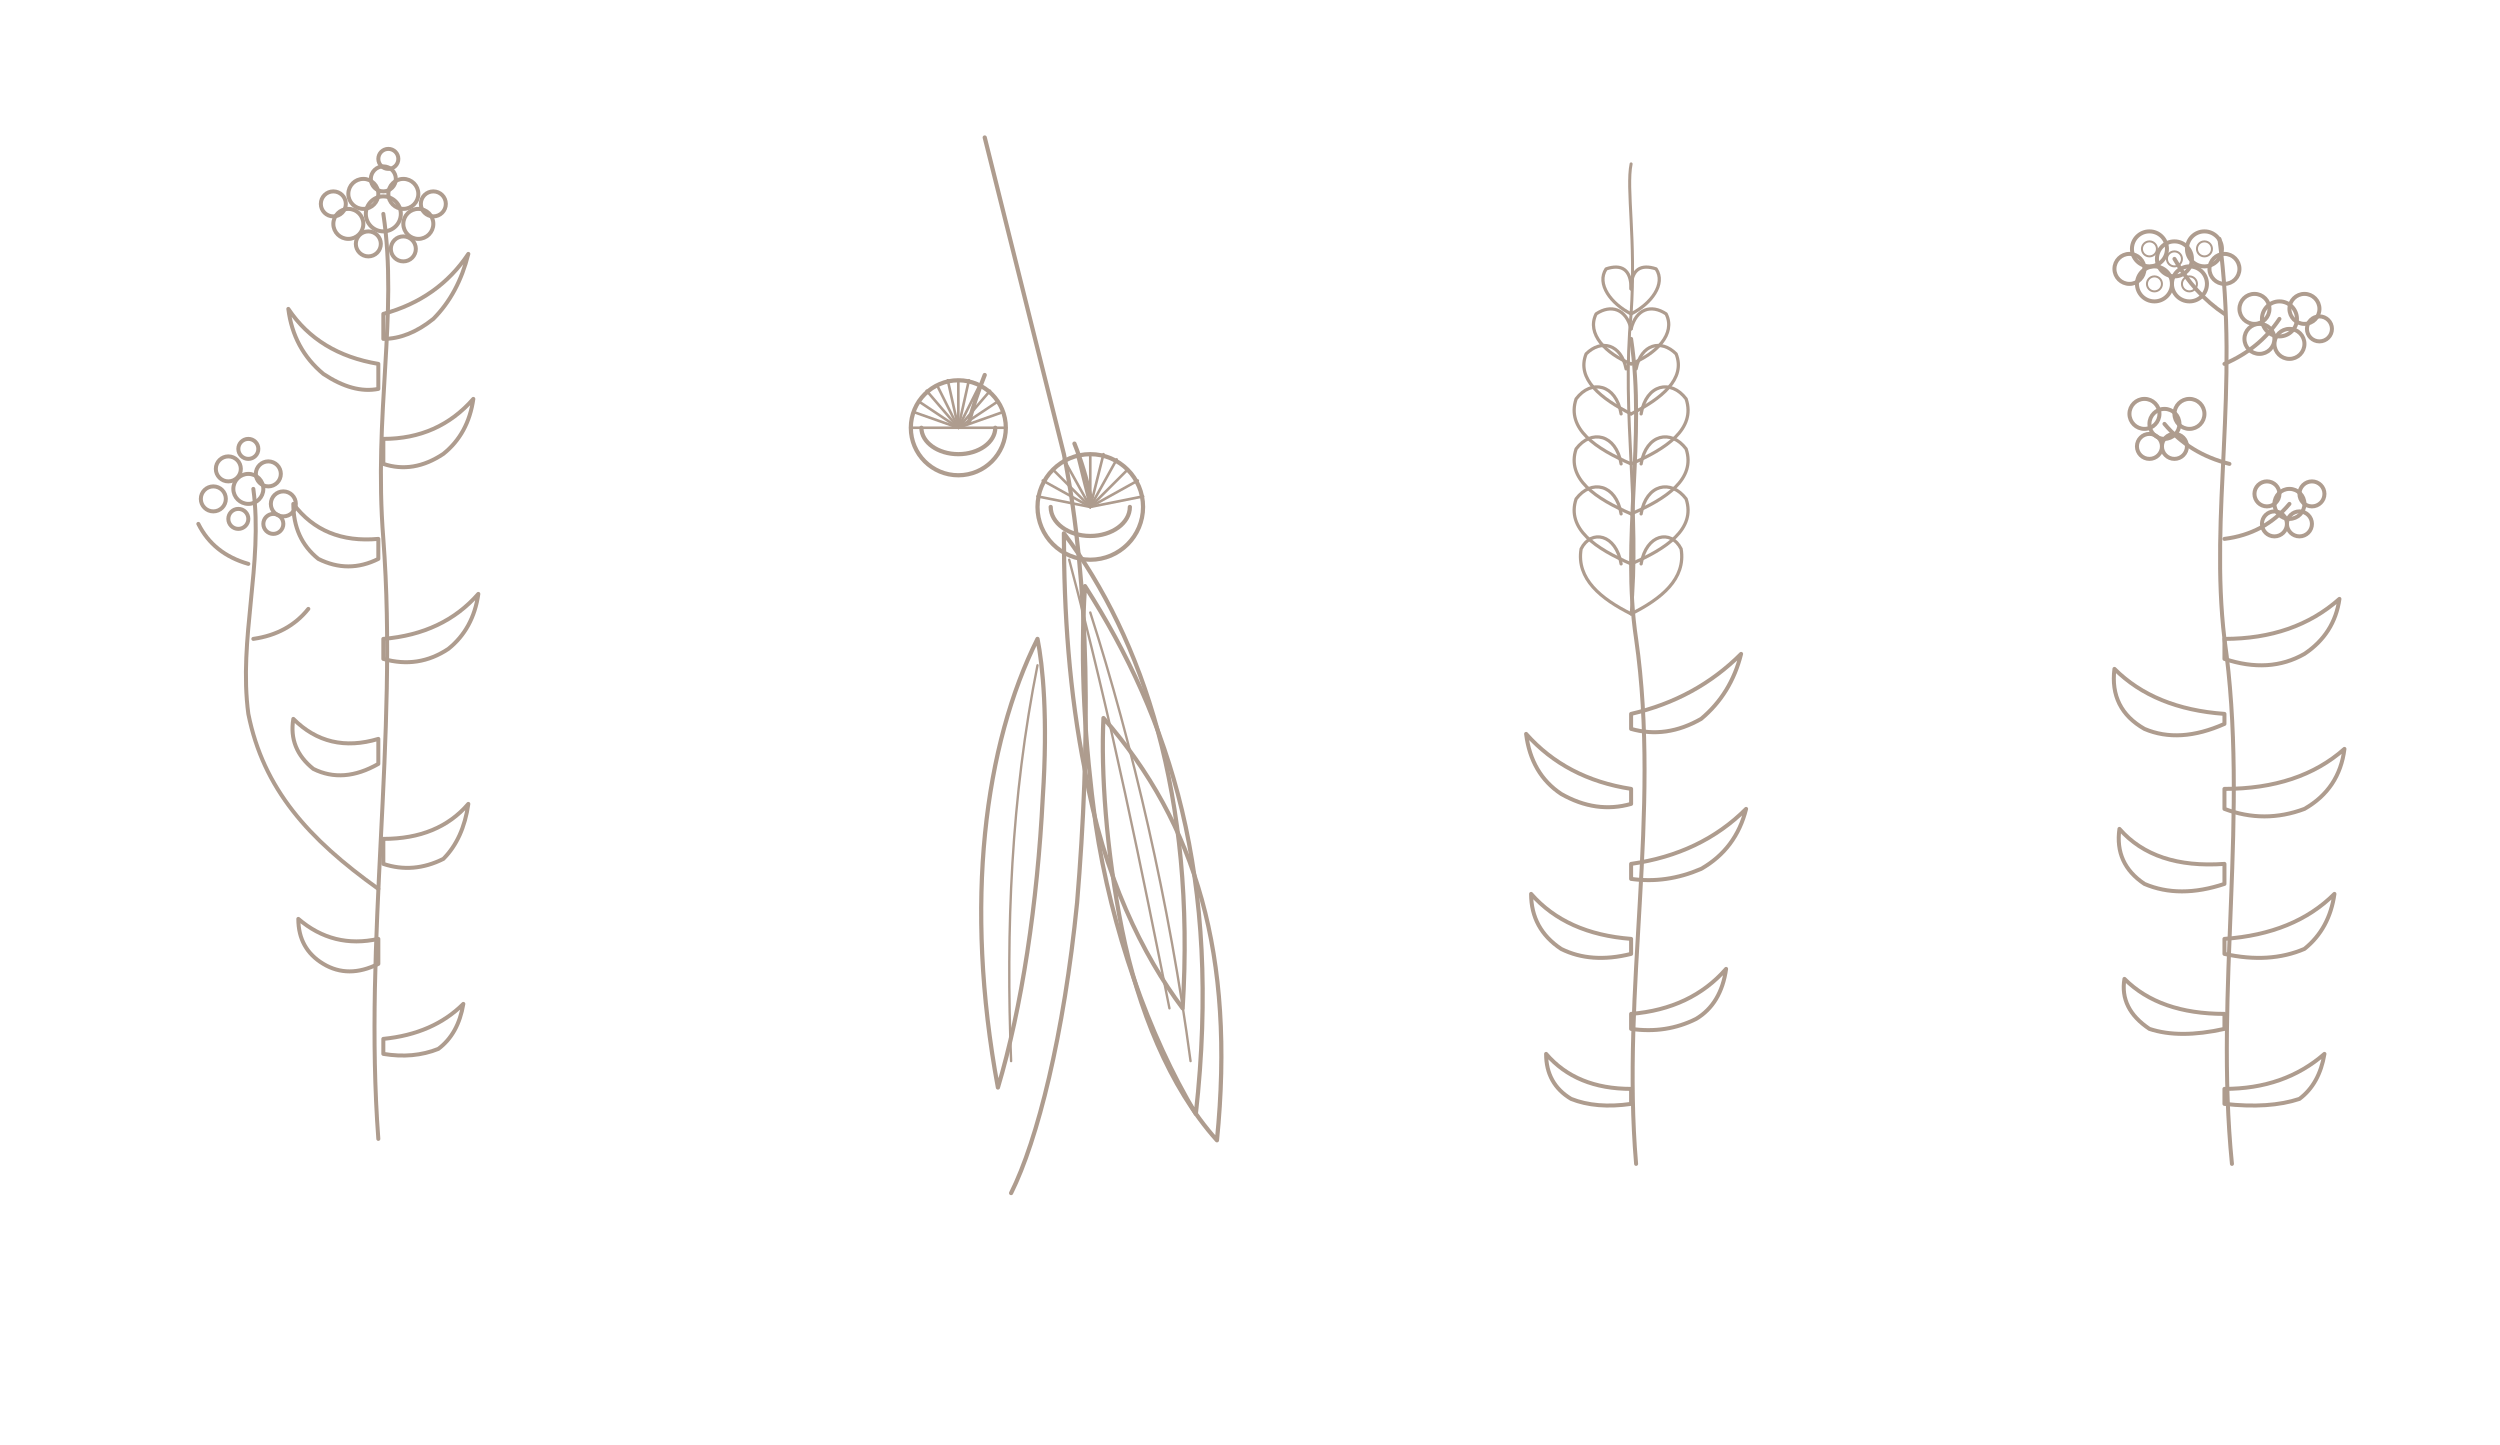
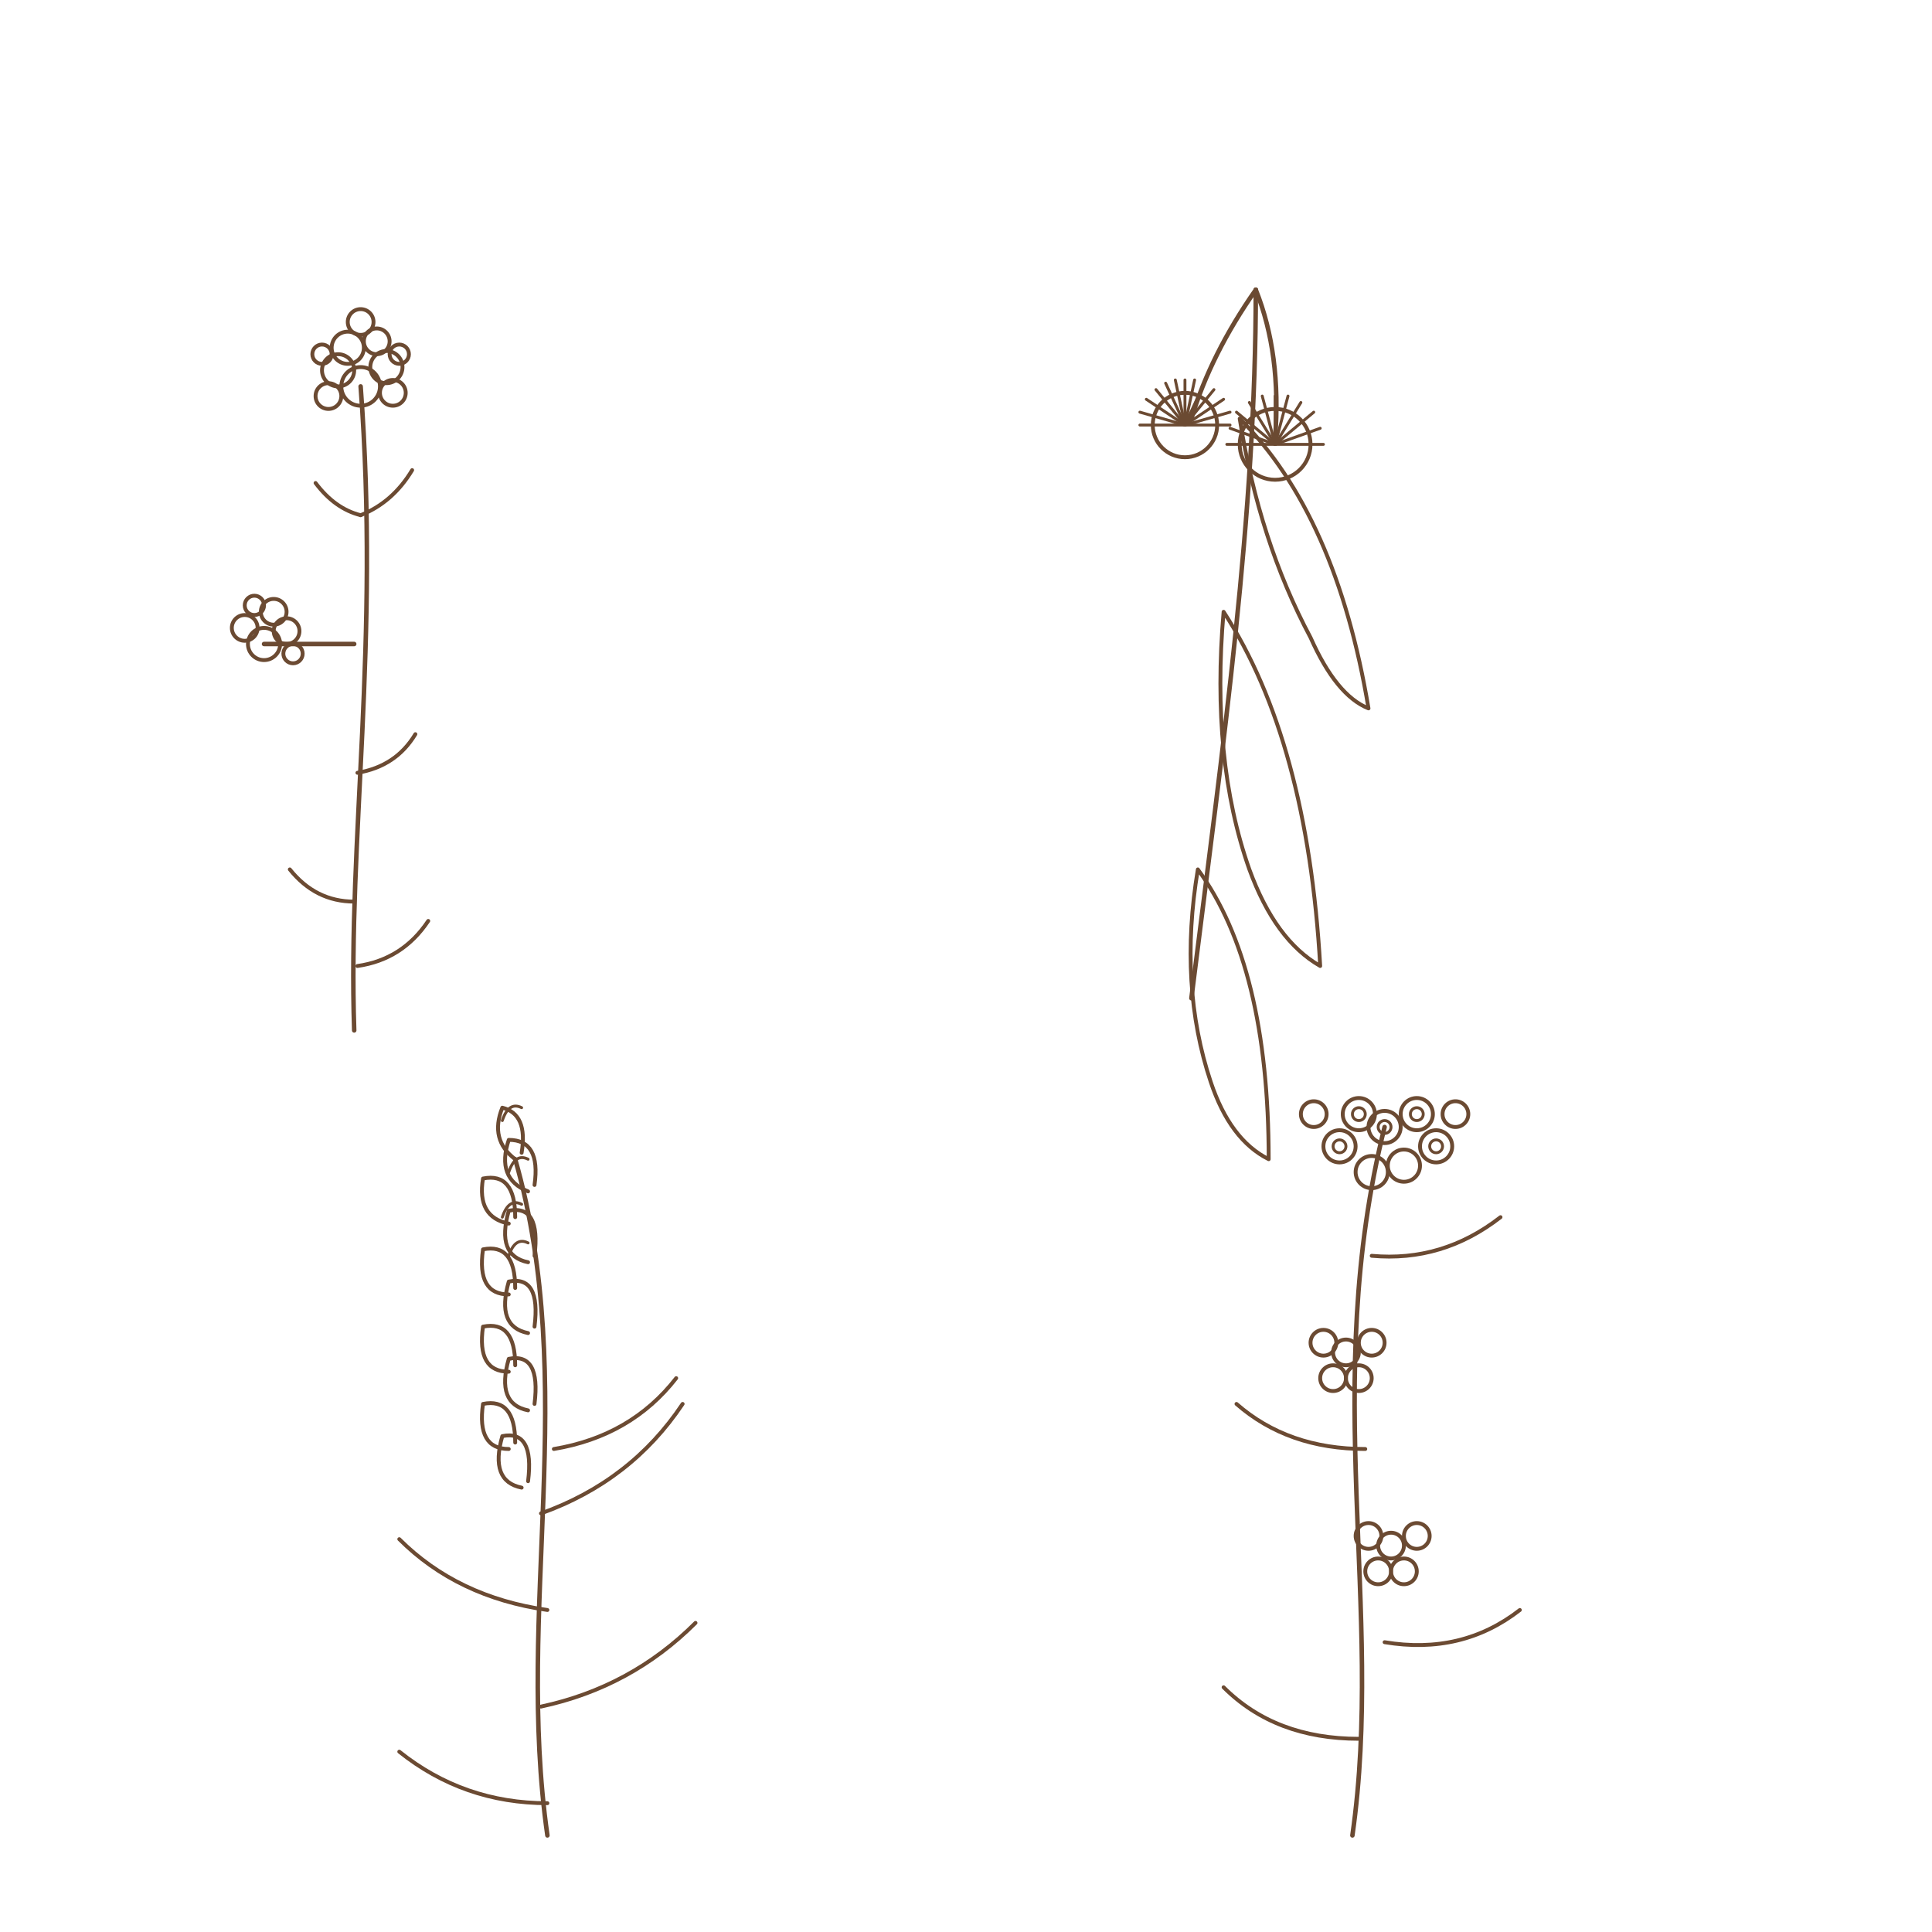
- <svg xmlns="http://www.w3.org/2000/svg" width="900" height="520" viewBox="0 0 900 520">
-   <g opacity="0.55" fill="none" stroke="#6b4a32" stroke-width="1.6" stroke-linecap="round" stroke-linejoin="round">
-     <g transform="translate(30,50) scale(0.9)">
-       <path d="M118 400 C 112 320, 126 240, 120 160 C 116 110, 126 70, 120 30" />
-       <path d="M118 300 C 90 280, 72 260, 66 230 C 62 200, 72 170, 68 140" />
-       <circle cx="120" cy="30" r="7" />
-       <circle cx="112" cy="22" r="6" />
-       <circle cx="128" cy="22" r="6" />
-       <circle cx="106" cy="34" r="6" />
-       <circle cx="134" cy="34" r="6" />
-       <circle cx="120" cy="16" r="5" />
-       <circle cx="114" cy="42" r="5" />
-       <circle cx="128" cy="44" r="5" />
-       <circle cx="100" cy="26" r="5" />
-       <circle cx="140" cy="26" r="5" />
-       <circle cx="122" cy="8" r="4" />
-       <circle cx="66" cy="140" r="6" />
-       <circle cx="58" cy="132" r="5" />
-       <circle cx="74" cy="134" r="5" />
-       <circle cx="52" cy="144" r="5" />
-       <circle cx="80" cy="146" r="5" />
-       <circle cx="66" cy="124" r="4" />
-       <circle cx="62" cy="152" r="4" />
-       <circle cx="76" cy="154" r="4" />
-       <path d="M120 70 q22 -6 34 -24 q-4 16 -14 26 q-10 8 -20 8 z" />
-       <path d="M118 90 q-24 -4 -36 -22 q2 16 14 26 q12 8 22 6 z" />
-       <path d="M120 120 q22 0 36 -16 q-2 14 -12 22 q-12 8 -24 4 z" />
-       <path d="M118 160 q-22 2 -34 -14 q0 14 10 22 q12 6 24 0 z" />
-       <path d="M120 200 q24 -2 38 -18 q-2 14 -12 22 q-12 8 -26 4 z" />
-       <path d="M118 240 q-20 6 -34 -8 q-2 12 8 20 q12 6 26 -2 z" />
-       <path d="M120 280 q22 0 34 -14 q-2 14 -10 22 q-12 6 -24 2 z" />
-       <path d="M118 320 q-18 4 -32 -8 q0 12 10 18 q10 6 22 0 z" />
-       <path d="M120 360 q20 -2 32 -14 q-2 12 -10 18 q-10 4 -22 2 z" />
-       <path d="M66 170 q-14 -4 -20 -16" />
-       <path d="M68 200 q14 -2 22 -12" />
+ <svg xmlns="http://www.w3.org/2000/svg" width="600" height="600" viewBox="0 0 600 600">
+   <defs>
+     <style>
+       .stem { fill: none; stroke: #6b4a32; stroke-width: 1.4; stroke-linecap: round; stroke-linejoin: round; }
+       .leaf { fill: none; stroke: #6b4a32; stroke-width: 1.2; stroke-linecap: round; stroke-linejoin: round; }
+       .bloom { fill: none; stroke: #6b4a32; stroke-width: 1.2; stroke-linecap: round; stroke-linejoin: round; }
+       .fine { fill: none; stroke: #6b4a32; stroke-width: 0.9; stroke-linecap: round; stroke-linejoin: round; }
+     </style>
+   </defs>
+   <g transform="translate(90,80)">
+     <path class="stem" d="M20 240 C 18 180, 28 120, 22 40" />
+     <g transform="translate(22,40)">
+       <circle class="bloom" cx="0" cy="0" r="6" />
+       <circle class="bloom" cx="8" cy="-6" r="5" />
+       <circle class="bloom" cx="-7" cy="-5" r="5" />
+       <circle class="bloom" cx="-4" cy="-12" r="5" />
+       <circle class="bloom" cx="5" cy="-14" r="4" />
+       <circle class="bloom" cx="10" cy="2" r="4" />
+       <circle class="bloom" cx="-10" cy="3" r="4" />
+       <circle class="bloom" cx="0" cy="-20" r="4" />
+       <circle class="bloom" cx="-12" cy="-10" r="3" />
+       <circle class="bloom" cx="12" cy="-10" r="3" />
    </g>
-     <g transform="translate(250,40) scale(0.95)">
-       <path d="M110 10 C 120 50, 130 90, 140 130 C 150 180, 150 240, 145 300 C 140 350, 130 390, 120 410" />
-       <g transform="translate(100,120)">
-         <path d="M10 -20 q-4 10 -6 18" />
-         <path d="M-14 0 a14 10 0 1 0 28 0" />
-         <circle cx="0" cy="0" r="18" />
-         <g stroke-width="1">
-           <line x1="0" y1="0" x2="0" y2="-18" />
-           <line x1="0" y1="0" x2="4" y2="-18" />
-           <line x1="0" y1="0" x2="-4" y2="-18" />
-           <line x1="0" y1="0" x2="8" y2="-16" />
-           <line x1="0" y1="0" x2="-8" y2="-16" />
-           <line x1="0" y1="0" x2="12" y2="-14" />
-           <line x1="0" y1="0" x2="-12" y2="-14" />
-           <line x1="0" y1="0" x2="15" y2="-10" />
-           <line x1="0" y1="0" x2="-15" y2="-10" />
-           <line x1="0" y1="0" x2="17" y2="-6" />
-           <line x1="0" y1="0" x2="-17" y2="-6" />
-           <line x1="0" y1="0" x2="18" y2="0" />
-           <line x1="0" y1="0" x2="-18" y2="0" />
+     <g transform="translate(-8,120)">
+       <circle class="bloom" cx="0" cy="0" r="5" />
+       <circle class="bloom" cx="7" cy="-4" r="4" />
+       <circle class="bloom" cx="-6" cy="-5" r="4" />
+       <circle class="bloom" cx="3" cy="-10" r="4" />
+       <circle class="bloom" cx="-3" cy="-12" r="3" />
+       <circle class="bloom" cx="9" cy="3" r="3" />
+     </g>
+     <path class="stem" d="M20 120 q-14 0 -28 0" />
+     <path class="leaf" d="M22 80 q10 -4 16 -14" />
+     <path class="leaf" d="M22 80 q-8 -2 -14 -10" />
+     <path class="leaf" d="M21 160 q12 -2 18 -12" />
+     <path class="leaf" d="M20 200 q-12 0 -20 -10" />
+     <path class="leaf" d="M21 220 q14 -2 22 -14" />
+   </g>
+   <g transform="translate(330,70)">
+     <path class="stem" d="M60 20 C 60 90, 50 160, 40 240" />
+     <g transform="translate(60,20)">
+       <path class="stem" d="M0 0 q-14 20 -20 40" />
+       <path class="stem" d="M0 0 q8 20 6 46" />
+       <g transform="translate(-22,42)">
+         <circle class="bloom" cx="0" cy="0" r="10" />
+         <g class="fine">
+           <line x1="0" y1="0" x2="0" y2="-14" />
+           <line x1="0" y1="0" x2="3" y2="-14" />
+           <line x1="0" y1="0" x2="-3" y2="-14" />
+           <line x1="0" y1="0" x2="6" y2="-13" />
+           <line x1="0" y1="0" x2="-6" y2="-13" />
+           <line x1="0" y1="0" x2="9" y2="-11" />
+           <line x1="0" y1="0" x2="-9" y2="-11" />
+           <line x1="0" y1="0" x2="12" y2="-8" />
+           <line x1="0" y1="0" x2="-12" y2="-8" />
+           <line x1="0" y1="0" x2="14" y2="-4" />
+           <line x1="0" y1="0" x2="-14" y2="-4" />
+           <line x1="0" y1="0" x2="14" y2="0" />
+           <line x1="0" y1="0" x2="-14" y2="0" />
        </g>
      </g>
-       <g transform="translate(150,150)">
-         <path d="M-6 -24 q4 10 6 20" />
-         <path d="M-15 0 a15 11 0 1 0 30 0" />
-         <circle cx="0" cy="0" r="20" />
-         <g stroke-width="1">
-           <line x1="0" y1="0" x2="0" y2="-20" />
-           <line x1="0" y1="0" x2="5" y2="-20" />
-           <line x1="0" y1="0" x2="-5" y2="-20" />
-           <line x1="0" y1="0" x2="10" y2="-18" />
-           <line x1="0" y1="0" x2="-10" y2="-18" />
-           <line x1="0" y1="0" x2="14" y2="-14" />
-           <line x1="0" y1="0" x2="-14" y2="-14" />
-           <line x1="0" y1="0" x2="18" y2="-10" />
-           <line x1="0" y1="0" x2="-18" y2="-10" />
-           <line x1="0" y1="0" x2="20" y2="-4" />
-           <line x1="0" y1="0" x2="-20" y2="-4" />
+       <g transform="translate(6,48)">
+         <circle class="bloom" cx="0" cy="0" r="11" />
+         <g class="fine">
+           <line x1="0" y1="0" x2="0" y2="-15" />
+           <line x1="0" y1="0" x2="4" y2="-15" />
+           <line x1="0" y1="0" x2="-4" y2="-15" />
+           <line x1="0" y1="0" x2="8" y2="-13" />
+           <line x1="0" y1="0" x2="-8" y2="-13" />
+           <line x1="0" y1="0" x2="12" y2="-10" />
+           <line x1="0" y1="0" x2="-12" y2="-10" />
+           <line x1="0" y1="0" x2="14" y2="-5" />
+           <line x1="0" y1="0" x2="-14" y2="-5" />
+           <line x1="0" y1="0" x2="15" y2="0" />
+           <line x1="0" y1="0" x2="-15" y2="0" />
        </g>
      </g>
-       <path d="M140 160 C 170 200, 190 260, 185 340 C 170 320, 155 290, 148 250 C 142 220, 140 190, 140 160 z" />
-       <path d="M148 180 C 180 230, 200 290, 190 380 C 172 350, 158 310, 152 270 C 148 240, 146 210, 148 180 z" />
-       <path d="M130 200 C 110 240, 102 300, 115 370 C 124 340, 130 300, 132 260 C 134 230, 132 210, 130 200 z" />
-       <path d="M155 230 C 190 270, 205 320, 198 390 C 180 370, 168 340, 162 310 C 156 280, 154 250, 155 230 z" />
-       <path d="M142 170 C 158 230, 170 290, 180 340" stroke-width="0.9" />
-       <path d="M150 190 C 166 240, 180 300, 188 360" stroke-width="0.9" />
-       <path d="M130 210 C 120 260, 118 310, 120 360" stroke-width="0.9" />
    </g>
-     <g transform="translate(490,50) scale(0.9)">
-       <path d="M110 410 C 104 340, 120 270, 110 200 C 104 160, 114 120, 108 80" />
-       <path d="M108 190 C 112 150, 104 110, 108 70 C 110 40, 106 20, 108 10" stroke-width="1.2" />
-       <g stroke-width="1.3">
-         <path d="M108 190 C 96 184, 86 176, 88 164 C 92 156, 102 158, 104 170" />
-         <path d="M108 190 C 120 184, 130 176, 128 164 C 124 156, 114 158, 112 170" />
-         <path d="M108 170 C 94 164, 82 156, 86 144 C 92 136, 102 138, 104 150" />
-         <path d="M108 170 C 122 164, 134 156, 130 144 C 124 136, 114 138, 112 150" />
-         <path d="M108 150 C 94 144, 82 136, 86 124 C 92 116, 102 118, 104 130" />
-         <path d="M108 150 C 122 144, 134 136, 130 124 C 124 116, 114 118, 112 130" />
-         <path d="M108 130 C 94 124, 82 116, 86 104 C 92 96, 102 98, 104 110" />
-         <path d="M108 130 C 122 124, 134 116, 130 104 C 124 96, 114 98, 112 110" />
-         <path d="M108 110 C 96 104, 86 96, 90 86 C 96 80, 104 82, 106 92" />
-         <path d="M108 110 C 120 104, 130 96, 126 86 C 120 80, 112 82, 110 92" />
-         <path d="M108 90 C 98 86, 90 78, 94 70 C 100 66, 106 68, 108 76" />
-         <path d="M108 90 C 118 86, 126 78, 122 70 C 116 66, 110 68, 108 76" />
-         <path d="M108 70 C 100 66, 94 58, 98 52 C 104 50, 108 52, 108 60" />
-         <path d="M108 70 C 116 66, 122 58, 118 52 C 112 50, 108 52, 108 60" />
+     <path class="leaf" d="M55 60 q30 30 40 90 q-10 -4 -18 -22 q-16 -30 -22 -68 z" />
+     <path class="leaf" d="M50 120 q26 40 30 110 q-14 -8 -22 -30 q-12 -34 -8 -80 z" />
+     <path class="leaf" d="M42 200 q22 30 22 90 q-12 -6 -18 -24 q-10 -30 -4 -66 z" />
+   </g>
+   <g transform="translate(90,330)">
+     <path class="stem" d="M80 240 C 70 170, 90 100, 70 30" />
+     <g transform="translate(70,30)">
+       <g class="bloom">
+         <path d="M0 0 q-8 -6 -4 -16 q8 2 6 14" />
+         <path d="M4 10 q-10 -4 -6 -16 q10 0 8 14" />
+         <path d="M-2 20 q-10 -2 -8 -14 q10 -2 10 12" />
+         <path d="M4 32 q-10 -2 -6 -16 q10 -2 8 14" />
+         <path d="M-2 42 q-10 0 -8 -14 q10 -2 10 12" />
+         <path d="M4 54 q-10 -2 -6 -16 q10 -2 8 14" />
+         <path d="M-2 66 q-10 0 -8 -14 q10 -2 10 12" />
+         <path d="M4 78 q-10 -2 -6 -16 q10 -2 8 14" />
+         <path d="M-2 90 q-10 0 -8 -14 q10 -2 10 12" />
+         <path d="M2 102 q-10 -2 -6 -16 q10 -2 8 14" />
      </g>
-       <path d="M108 230 q26 -6 44 -24 q-4 16 -16 26 q-14 8 -28 4 z" />
-       <path d="M108 260 q-26 -4 -42 -22 q2 16 14 24 q14 8 28 4 z" />
-       <path d="M108 290 q28 -4 46 -22 q-4 16 -18 24 q-14 6 -28 4 z" />
-       <path d="M108 320 q-26 -2 -40 -18 q0 14 12 22 q12 6 28 2 z" />
-       <path d="M108 350 q24 -2 38 -18 q-2 14 -12 20 q-12 6 -26 4 z" />
-       <path d="M108 380 q-22 0 -34 -14 q0 12 10 18 q10 4 24 2 z" />
+       <g class="fine">
+         <path d="M-4 -12 q2 -6 6 -4" />
+         <path d="M-2 4 q2 -6 6 -4" />
+         <path d="M-4 18 q2 -6 6 -4" />
+         <path d="M-2 30 q2 -6 6 -4" />
+       </g>
    </g>
-     <g transform="translate(700,50) scale(0.9)">
-       <path d="M115 410 C 108 340, 122 270, 112 200 C 106 150, 118 100, 110 40" />
-       <path d="M112 70 q-12 -8 -20 -22" />
-       <path d="M112 90 q14 -6 22 -18" />
-       <path d="M114 130 q-16 -4 -26 -16" />
-       <path d="M112 160 q16 -2 26 -14" />
-       <g transform="translate(92,48)">
-         <circle cx="0" cy="0" r="7" />
-         <circle cx="12" cy="-4" r="7" />
-         <circle cx="-10" cy="-4" r="7" />
-         <circle cx="6" cy="10" r="7" />
-         <circle cx="-8" cy="10" r="7" />
-         <circle cx="20" cy="4" r="6" />
-         <circle cx="-18" cy="4" r="6" />
-         <g stroke-width="0.8">
-           <circle cx="0" cy="0" r="3" />
-           <circle cx="12" cy="-4" r="3" />
-           <circle cx="-10" cy="-4" r="3" />
-           <circle cx="6" cy="10" r="3" />
-           <circle cx="-8" cy="10" r="3" />
-         </g>
+     <path class="leaf" d="M78 140 q28 -10 44 -34" />
+     <path class="leaf" d="M80 170 q-28 -4 -46 -22" />
+     <path class="leaf" d="M78 200 q28 -6 48 -26" />
+     <path class="leaf" d="M80 230 q-26 0 -46 -16" />
+     <path class="leaf" d="M82 120 q24 -4 38 -22" />
+   </g>
+   <g transform="translate(360,330)">
+     <path class="stem" d="M60 240 C 70 170, 50 100, 70 20" />
+     <g transform="translate(70,20)">
+       <g class="bloom">
+         <circle cx="0" cy="0" r="5" />
+         <circle cx="10" cy="-4" r="5" />
+         <circle cx="-8" cy="-4" r="5" />
+         <circle cx="16" cy="6" r="5" />
+         <circle cx="-14" cy="6" r="5" />
+         <circle cx="6" cy="12" r="5" />
+         <circle cx="-4" cy="14" r="5" />
+         <circle cx="22" cy="-4" r="4" />
+         <circle cx="-22" cy="-4" r="4" />
      </g>
-       <g transform="translate(134,72)">
-         <circle cx="0" cy="0" r="7" />
-         <circle cx="10" cy="-4" r="6" />
-         <circle cx="-10" cy="-4" r="6" />
-         <circle cx="4" cy="10" r="6" />
-         <circle cx="-8" cy="8" r="6" />
-         <circle cx="16" cy="4" r="5" />
+       <g class="fine">
+         <circle cx="0" cy="0" r="2" />
+         <circle cx="10" cy="-4" r="2" />
+         <circle cx="-8" cy="-4" r="2" />
+         <circle cx="16" cy="6" r="2" />
+         <circle cx="-14" cy="6" r="2" />
      </g>
-       <g transform="translate(88,114)">
-         <circle cx="0" cy="0" r="6" />
-         <circle cx="10" cy="-4" r="6" />
-         <circle cx="-8" cy="-4" r="6" />
-         <circle cx="4" cy="9" r="5" />
-         <circle cx="-6" cy="9" r="5" />
+     </g>
+     <g transform="translate(58,90)">
+       <g class="bloom">
+         <circle cx="0" cy="0" r="4" />
+         <circle cx="8" cy="-3" r="4" />
+         <circle cx="-7" cy="-3" r="4" />
+         <circle cx="4" cy="8" r="4" />
+         <circle cx="-4" cy="8" r="4" />
      </g>
-       <g transform="translate(138,146)">
-         <circle cx="0" cy="0" r="6" />
-         <circle cx="9" cy="-4" r="5" />
-         <circle cx="-9" cy="-4" r="5" />
-         <circle cx="4" cy="8" r="5" />
-         <circle cx="-6" cy="8" r="5" />
+     </g>
+     <g transform="translate(72,150)">
+       <g class="bloom">
+         <circle cx="0" cy="0" r="4" />
+         <circle cx="8" cy="-3" r="4" />
+         <circle cx="-7" cy="-3" r="4" />
+         <circle cx="4" cy="8" r="4" />
+         <circle cx="-4" cy="8" r="4" />
      </g>
-       <path d="M112 200 q28 0 46 -16 q-2 14 -14 22 q-14 8 -32 2 z" />
-       <path d="M112 230 q-28 -2 -44 -18 q-2 16 12 24 q14 6 32 -2 z" />
-       <path d="M112 260 q30 0 48 -16 q-2 16 -16 24 q-16 6 -32 0 z" />
-       <path d="M112 290 q-28 2 -42 -14 q-2 14 10 22 q14 6 32 0 z" />
-       <path d="M112 320 q28 -2 44 -18 q-2 14 -12 22 q-14 6 -32 2 z" />
-       <path d="M112 350 q-26 0 -40 -14 q-2 12 10 20 q12 4 30 0 z" />
-       <path d="M112 380 q24 0 40 -14 q-2 12 -10 18 q-12 4 -30 2 z" />
    </g>
+     <path class="leaf" d="M66 60 q22 2 40 -12" />
+     <path class="leaf" d="M64 120 q-24 0 -40 -14" />
+     <path class="leaf" d="M70 180 q24 4 42 -10" />
+     <path class="leaf" d="M62 210 q-26 0 -42 -16" />
  </g>
</svg>
